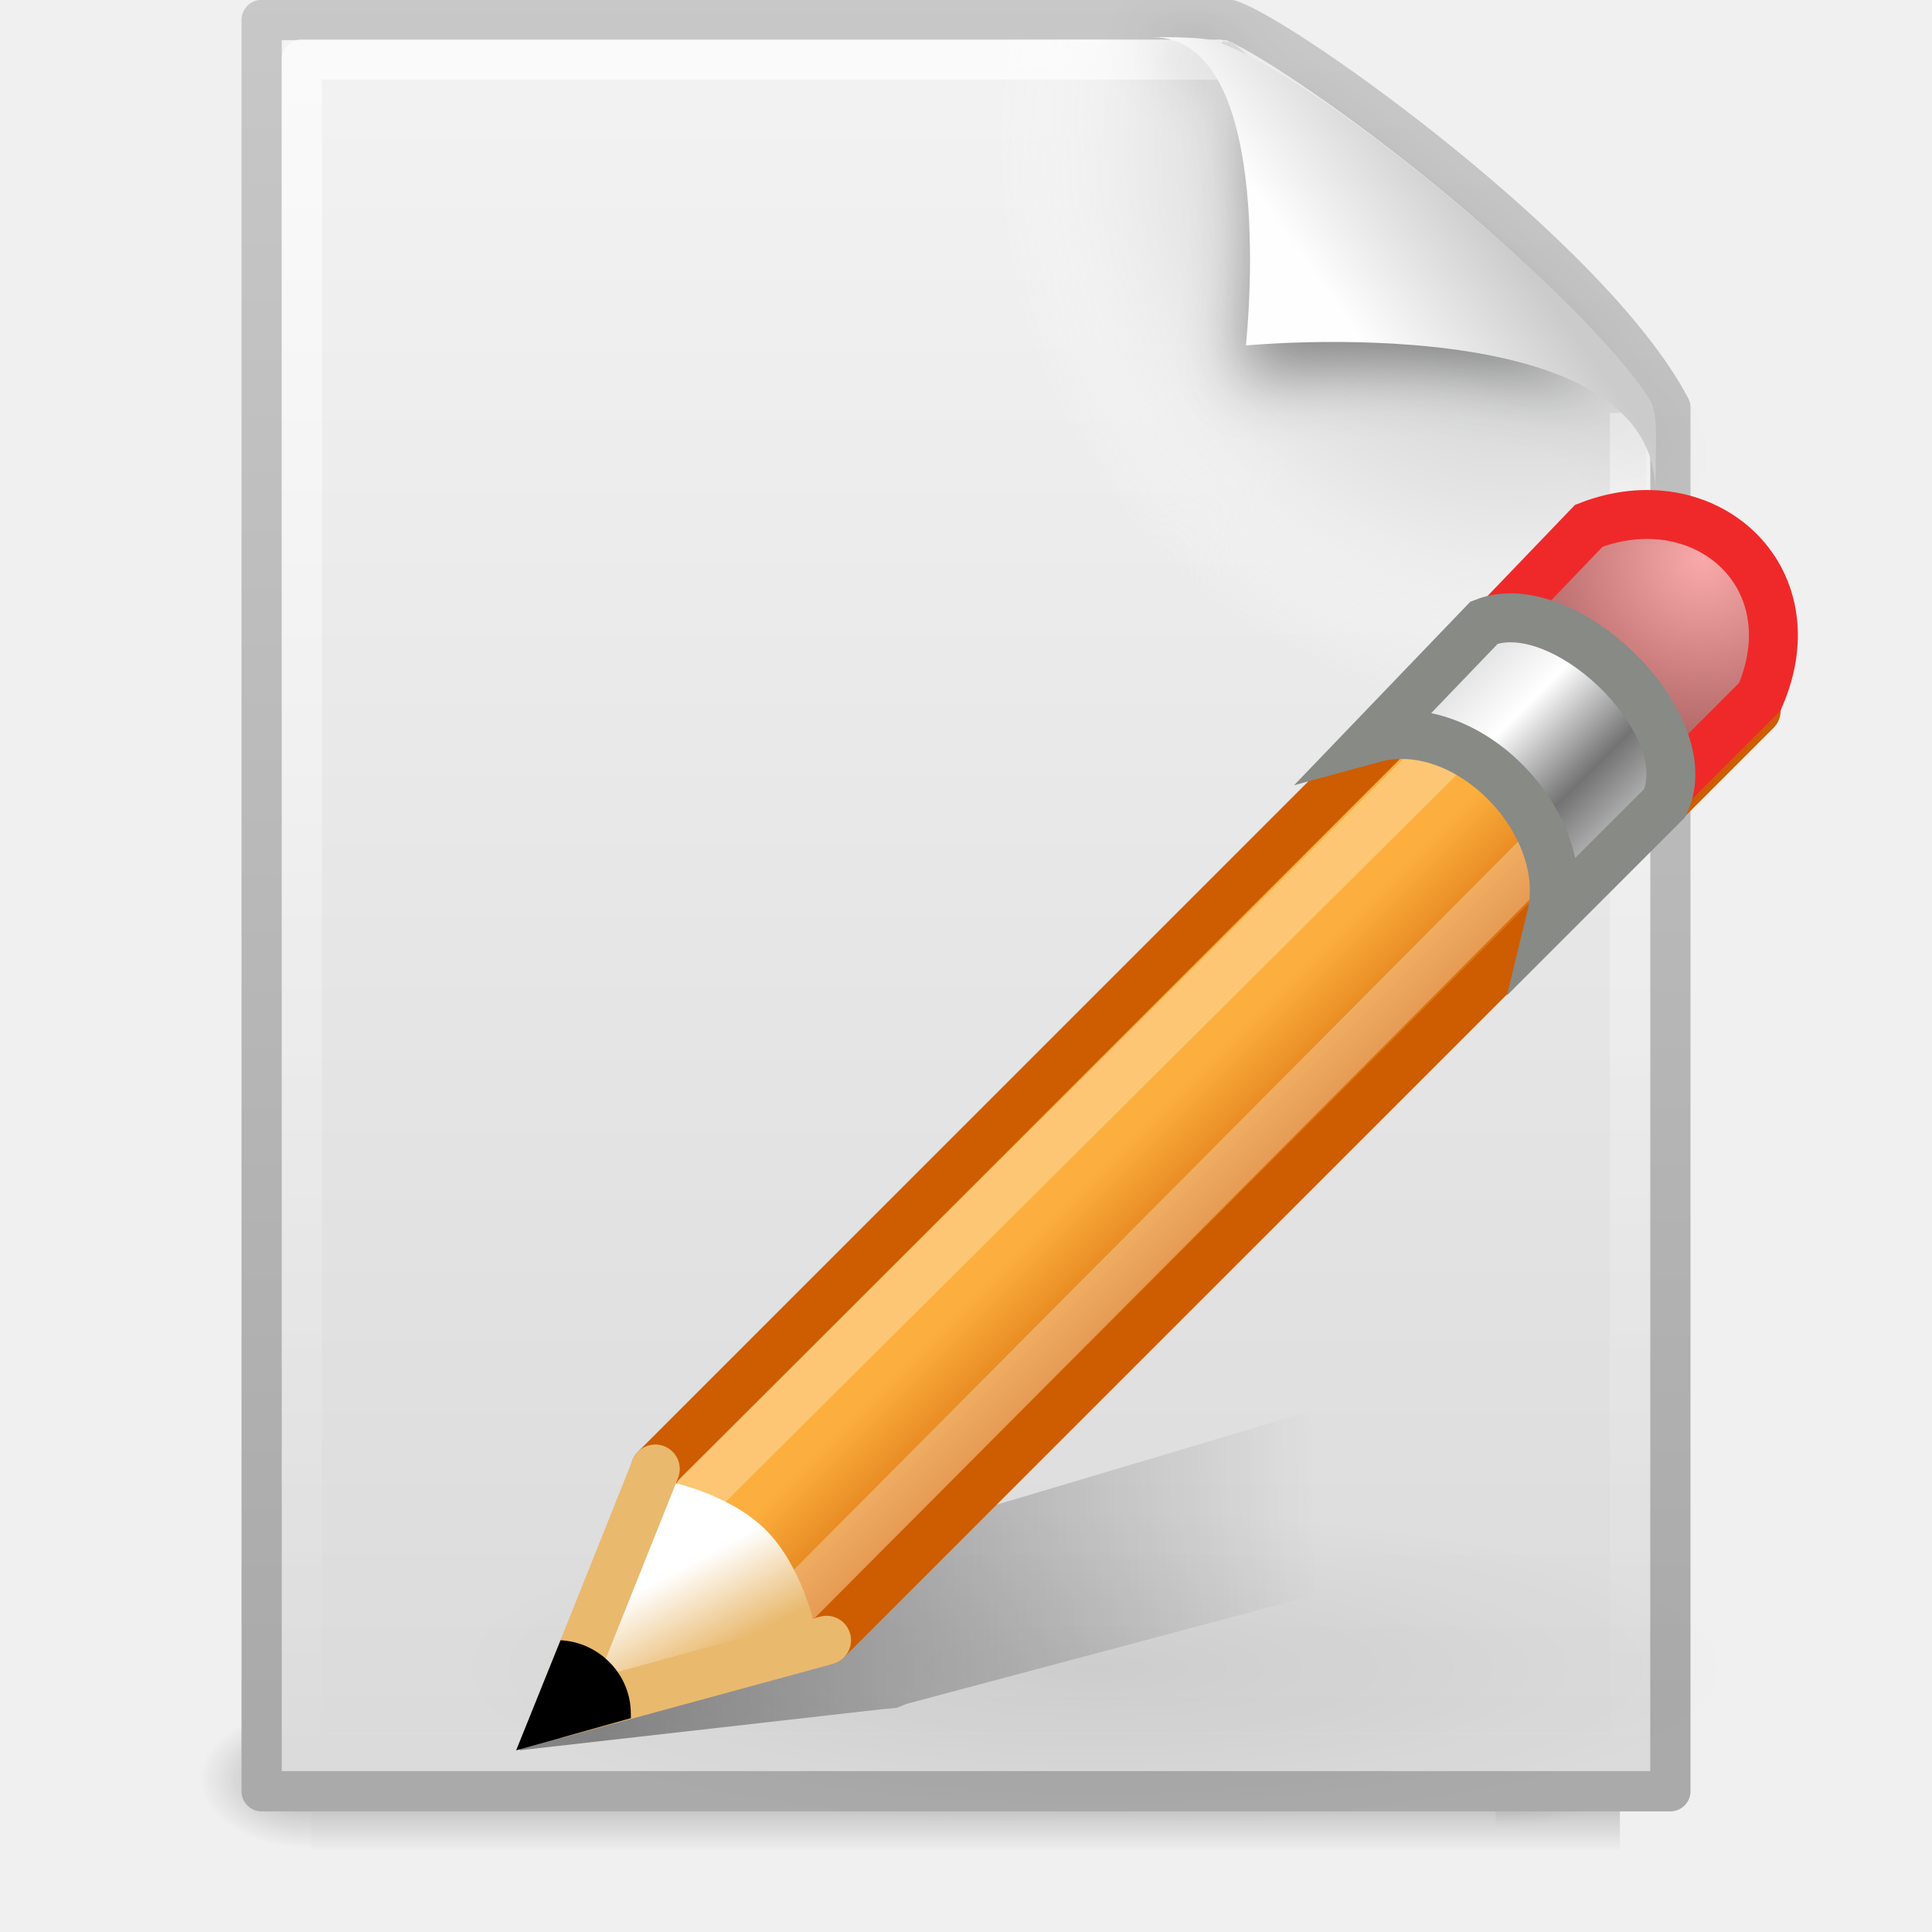
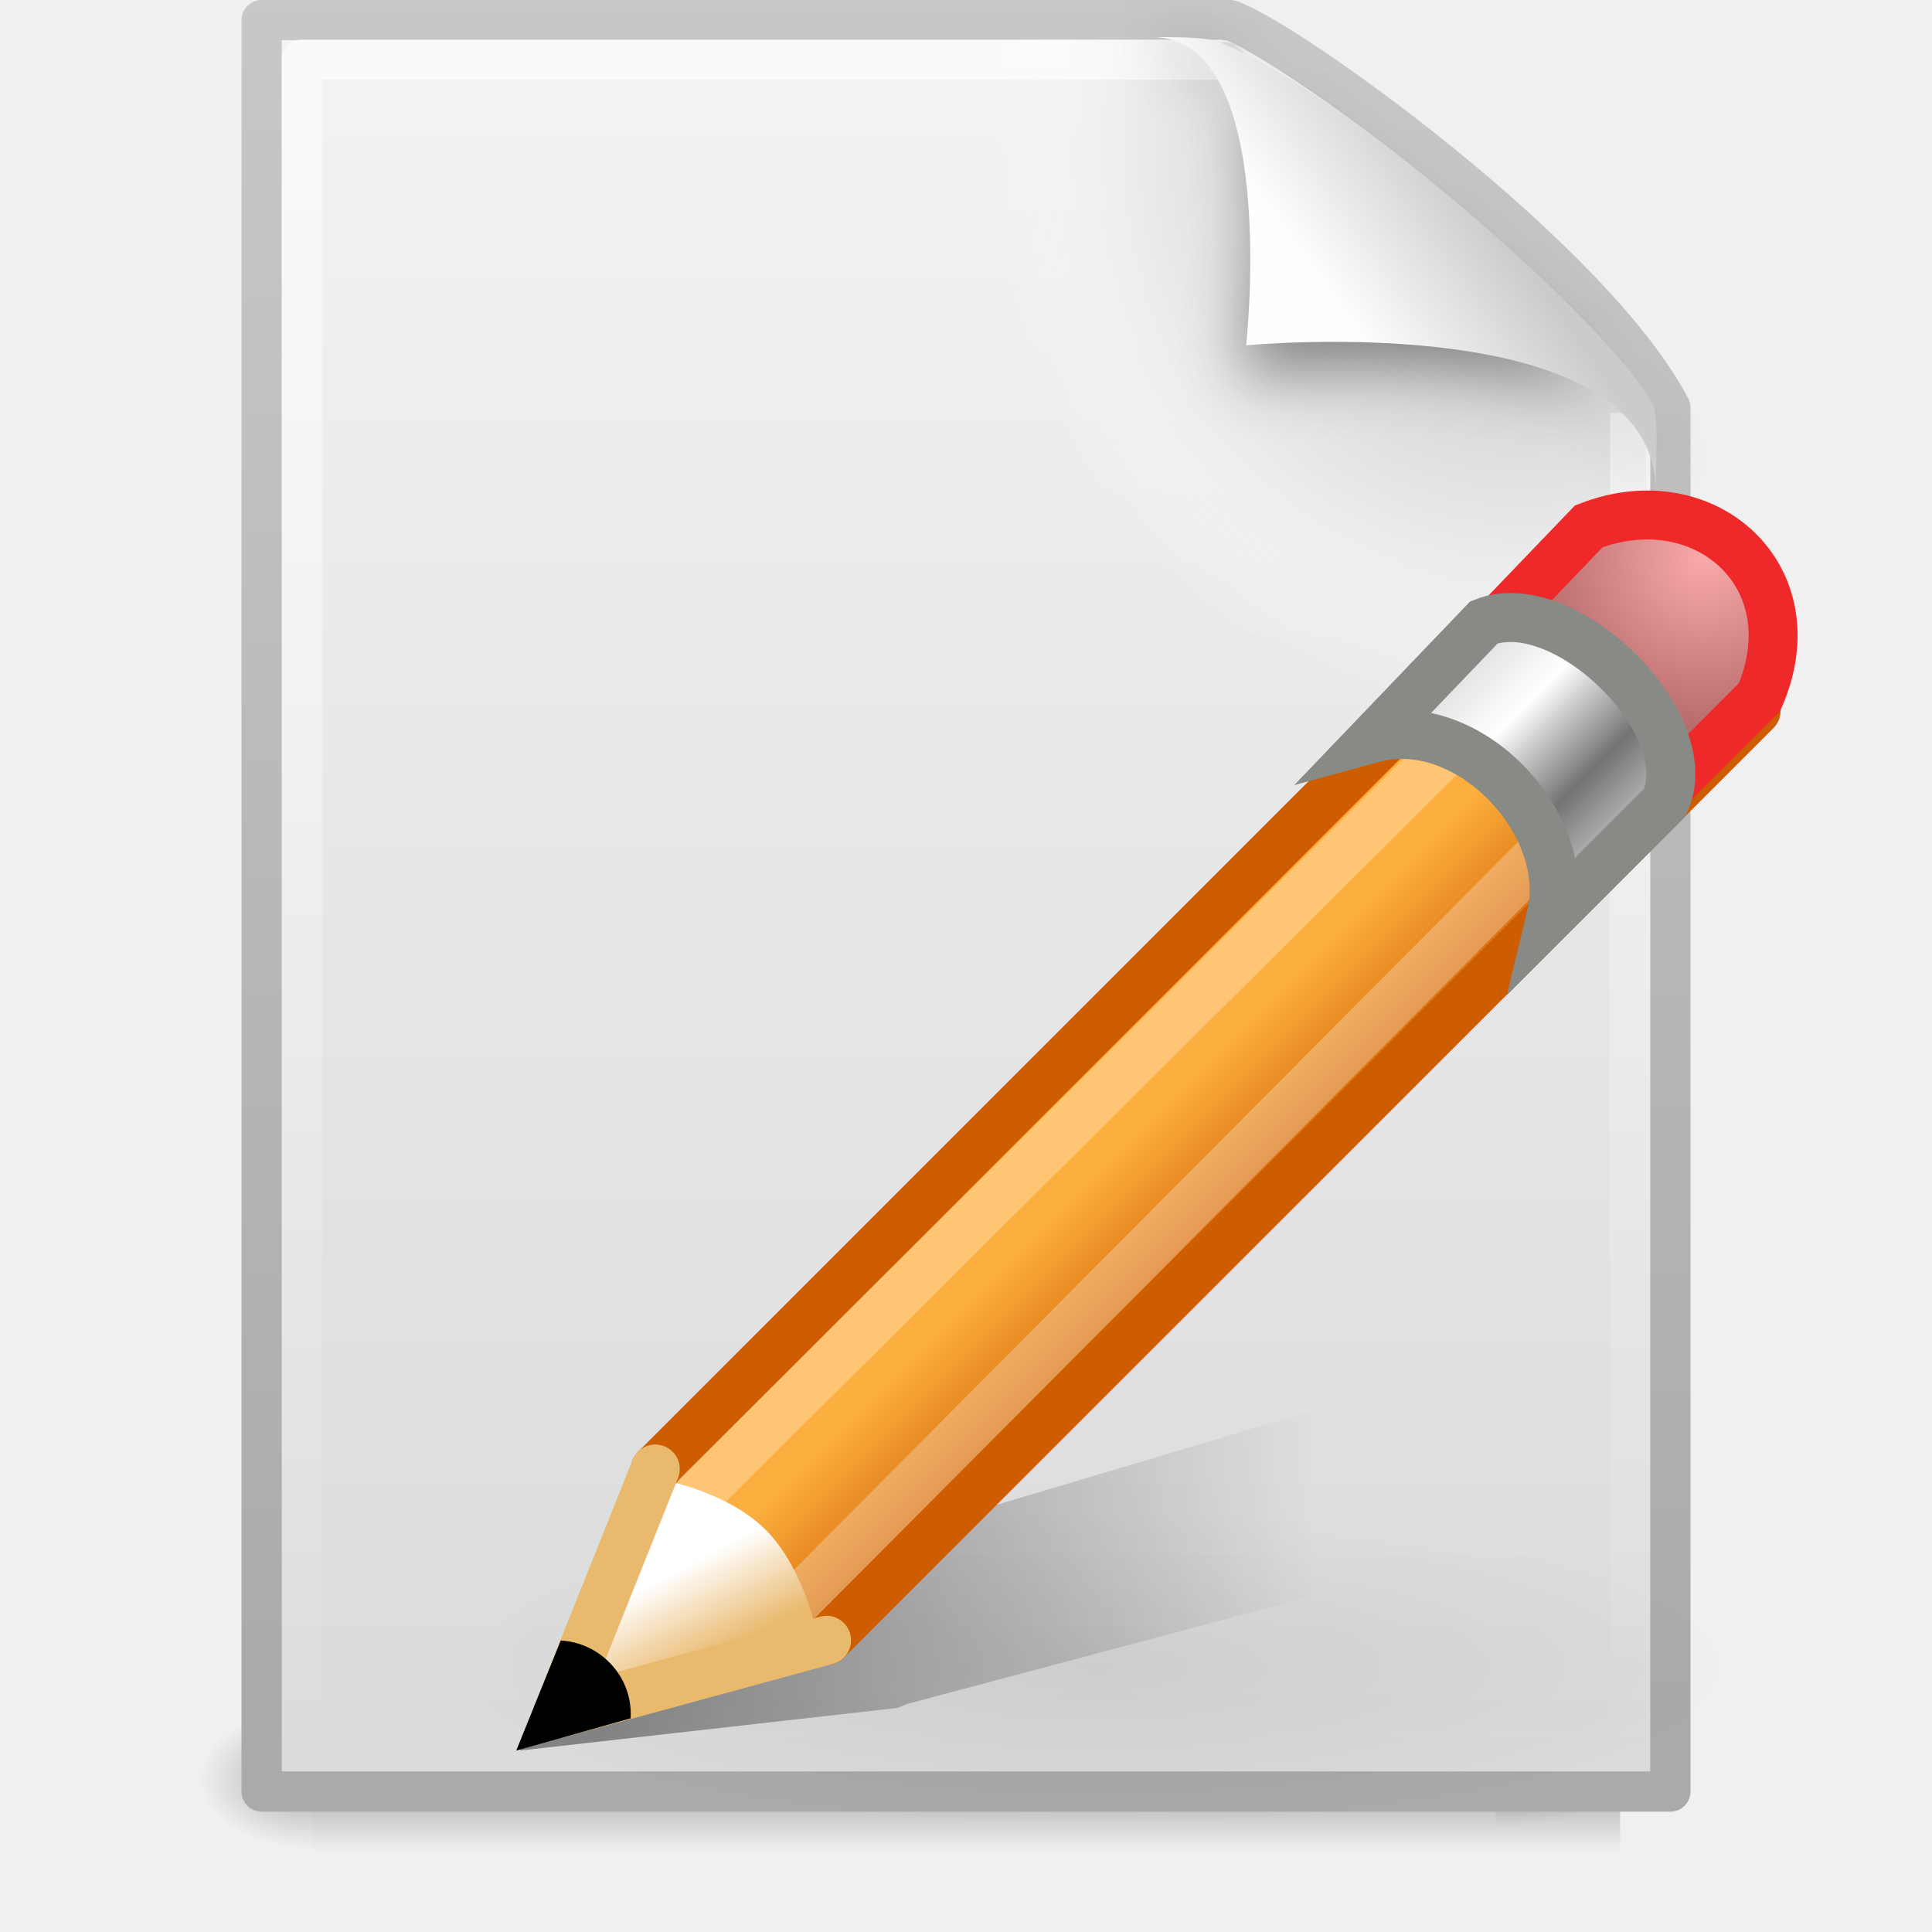
- <svg xmlns="http://www.w3.org/2000/svg" xmlns:xlink="http://www.w3.org/1999/xlink" id="svg4486" height="48" width="48" version="1.0">
+ <svg xmlns="http://www.w3.org/2000/svg" xmlns:xlink="http://www.w3.org/1999/xlink" id="svg4486" height="48" width="48" version="1">
  <defs id="defs4488">
    <linearGradient id="linearGradient5060">
      <stop id="stop5062" offset="0" />
-       <stop id="stop5064" style="stop-opacity:0" offset="1" />
+       <stop id="stop5064" offset="1" stop-opacity="0" />
    </linearGradient>
-     <linearGradient id="linearGradient3312" y2="5.457" gradientUnits="userSpaceOnUse" x2="36.358" gradientTransform="matrix(.9977 0 0 1.0407 .1638 -1.1058)" y1="8.059" x1="32.892">
-       <stop id="stop8591" style="stop-color:#fefefe" offset="0" />
-       <stop id="stop8593" style="stop-color:#cbcbcb" offset="1" />
+     <linearGradient id="linearGradient3312" y2="5.46" gradientUnits="userSpaceOnUse" x2="36.36" gradientTransform="matrix(.9977 0 0 1.0407 .1638 -1.1058)" y1="8.06" x1="32.89">
+       <stop id="stop8591" offset="0" stop-color="#fefefe" />
+       <stop id="stop8593" offset="1" stop-color="#cbcbcb" />
    </linearGradient>
-     <linearGradient id="linearGradient3316" y2="46.017" gradientUnits="userSpaceOnUse" x2="24" gradientTransform="matrix(1 0 0 .97778 0 -.96667)" y1="2" x1="24">
-       <stop id="stop3213" style="stop-color:#fff" offset="0" />
-       <stop id="stop3215" style="stop-color:#fff;stop-opacity:0" offset="1" />
+     <linearGradient id="linearGradient3316" y2="46.02" gradientUnits="userSpaceOnUse" x2="24" gradientTransform="matrix(1 0 0 .97778 0 -.96667)" y1="2" x1="24">
+       <stop id="stop3213" offset="0" stop-color="#fff" />
+       <stop id="stop3215" offset="1" style="stop-color:#fff;stop-opacity:0" />
    </linearGradient>
    <radialGradient id="radialGradient3319" gradientUnits="userSpaceOnUse" cy="112.3" cx="102" gradientTransform="matrix(.3617 0 0 -.39078 .85106 47.517)" r="139.56">
-       <stop id="stop41" style="stop-color:#b7b8b9" offset="0" />
-       <stop id="stop47" style="stop-color:#ececec" offset=".189" />
-       <stop id="stop49" style="stop-color:#fafafa;stop-opacity:0" offset=".257" />
-       <stop id="stop51" style="stop-color:#fff;stop-opacity:0" offset=".301" />
-       <stop id="stop53" style="stop-color:#fafafa;stop-opacity:0" offset=".531" />
-       <stop id="stop55" style="stop-color:#ebecec;stop-opacity:0" offset=".845" />
-       <stop id="stop57" style="stop-color:#e1e2e3;stop-opacity:0" offset="1" />
+       <stop id="stop41" offset="0" stop-color="#b7b8b9" />
+       <stop id="stop47" offset="0.19" stop-color="#ececec" />
+       <stop id="stop49" offset="0.26" style="stop-color:#fafafa;stop-opacity:0" />
+       <stop id="stop51" offset="0.3" style="stop-color:#fff;stop-opacity:0" />
+       <stop id="stop53" offset="0.53" style="stop-color:#fafafa;stop-opacity:0" />
+       <stop id="stop55" offset="0.84" style="stop-color:#ebecec;stop-opacity:0" />
+       <stop id="stop57" offset="1" style="stop-color:#e1e2e3;stop-opacity:0" />
    </radialGradient>
-     <linearGradient id="linearGradient3322" y2="47.013" gradientUnits="userSpaceOnUse" x2="25.132" gradientTransform="matrix(1 0 0 .95617 -1.0065e-7 -1.9149)" y1=".985" x1="25.132">
-       <stop id="stop3602" style="stop-color:#f4f4f4" offset="0" />
-       <stop id="stop3604" style="stop-color:#dbdbdb" offset="1" />
+     <linearGradient id="linearGradient3322" y2="47.01" gradientUnits="userSpaceOnUse" x2="25.13" gradientTransform="matrix(1 0 0 .95617 -1.0065e-7 -1.9149)" y1="0.99" x1="25.13">
+       <stop id="stop3602" offset="0" stop-color="#f4f4f4" />
+       <stop id="stop3604" offset="1" stop-color="#dbdbdb" />
    </linearGradient>
-     <linearGradient id="linearGradient3324" y2="2.906" gradientUnits="userSpaceOnUse" x2="-51.786" gradientTransform="matrix(.8075 0 0 .89483 59.41 -2.9806)" y1="50.786" x1="-51.786">
-       <stop id="stop3106" style="stop-color:#aaa" offset="0" />
-       <stop id="stop3108" style="stop-color:#c8c8c8" offset="1" />
+     <linearGradient id="linearGradient3324" y2="2.91" gradientUnits="userSpaceOnUse" x2="-51.79" gradientTransform="matrix(.8075 0 0 .89483 59.41 -2.9806)" y1="50.79" x1="-51.79">
+       <stop id="stop3106" offset="0" stop-color="#aaa" />
+       <stop id="stop3108" offset="1" stop-color="#c8c8c8" />
    </linearGradient>
    <radialGradient id="radialGradient3327" xlink:href="#linearGradient5060" gradientUnits="userSpaceOnUse" cy="486.65" cx="605.71" gradientTransform="matrix(0.03357313,0,0,0.02142035,16.92552,32.48661)" r="117.14" />
    <radialGradient id="radialGradient3330" xlink:href="#linearGradient5060" gradientUnits="userSpaceOnUse" cy="486.65" cx="605.71" gradientTransform="matrix(-.02304 0 0 0.0147 21.623 37.04)" r="117.14" />
    <linearGradient id="linearGradient3333" y2="609.51" gradientUnits="userSpaceOnUse" x2="302.86" gradientTransform="matrix(.067325 0 0 0.0147 -.34114 37.04)" y1="366.65" x1="302.86">
-       <stop id="stop5050" style="stop-opacity:0" offset="0" />
-       <stop id="stop5056" offset=".5" />
-       <stop id="stop5052" style="stop-opacity:0" offset="1" />
+       <stop id="stop5050" offset="0" stop-opacity="0" />
+       <stop id="stop5056" offset="0.5" />
+       <stop id="stop5052" offset="1" stop-opacity="0" />
    </linearGradient>
-     <filter id="filter3212" height="1.329" width="1.297" y="-.164" x="-.148">
-       <feGaussianBlur id="feGaussianBlur3214" stdDeviation="0.774" />
+     <filter id="filter3212" height="1.33" width="1.3" y="-0.16" x="-0.15">
+       <feGaussianBlur id="feGaussianBlur3214" stdDeviation="0.77" />
    </filter>
-     <linearGradient id="linearGradient5530" y2="38.274" gradientUnits="userSpaceOnUse" x2="22.369" gradientTransform="matrix(0.8725807,0,0,0.8673058,12.90957,12.34711)" y1="8.032" x1="22.369">
-       <stop id="stop3945" style="stop-color:#fff" offset="0" />
-       <stop id="stop3947" style="stop-color:#fff;stop-opacity:0" offset="1" />
+     <linearGradient id="linearGradient5530" y2="38.27" gradientUnits="userSpaceOnUse" x2="22.37" gradientTransform="matrix(0.8725807,0,0,0.8673058,12.90957,12.34711)" y1="8.03" x1="22.37">
+       <stop id="stop3945" offset="0" stop-color="#fff" />
+       <stop id="stop3947" offset="1" style="stop-color:#fff;stop-opacity:0" />
    </linearGradient>
-     <radialGradient id="radialGradient3144" gradientUnits="userSpaceOnUse" cx="69.448" cy="51.695" r="31" gradientTransform="matrix(0,0.9897661,-1.07673,0,84.74499,-46.97271)">
-       <stop id="stop3244-5" style="stop-color:#eef87e" offset="0" />
-       <stop id="stop3246-9" style="stop-color:#cde34f" offset=".262" />
-       <stop id="stop3248-7" style="stop-color:#93b723" offset=".661" />
-       <stop id="stop3250-8" style="stop-color:#5a7e0d" offset="1" />
+     <radialGradient id="radialGradient3144" gradientUnits="userSpaceOnUse" cx="69.45" cy="51.7" r="31" gradientTransform="matrix(0,0.9897661,-1.07673,0,84.74499,-46.97271)">
+       <stop id="stop3244-5" offset="0" stop-color="#eef87e" />
+       <stop id="stop3246-9" offset="0.26" stop-color="#cde34f" />
+       <stop id="stop3248-7" offset="0.66" stop-color="#93b723" />
+       <stop id="stop3250-8" offset="1" stop-color="#5a7e0d" />
    </radialGradient>
-     <linearGradient id="linearGradient3146" y2="52.809" gradientUnits="userSpaceOnUse" y1="123.19" gradientTransform="matrix(0.4111251,0,0,0.4144911,-3.751675,-4.062052)" x2="72.422" x1="72.422">
-       <stop id="stop2492-3" style="stop-color:#365f0e" offset="0" />
-       <stop id="stop2494-8" style="stop-color:#84a718" offset="1" />
+     <linearGradient id="linearGradient3146" y2="52.81" gradientUnits="userSpaceOnUse" y1="123.19" gradientTransform="matrix(0.4111251,0,0,0.4144911,-3.751675,-4.062052)" x2="72.42" x1="72.42">
+       <stop id="stop2492-3" offset="0" stop-color="#365f0e" />
+       <stop id="stop2494-8" offset="1" stop-color="#84a718" />
    </linearGradient>
-     <radialGradient id="radialGradient7860" gradientUnits="userSpaceOnUse" cy="33.188" cx="37.375" gradientTransform="matrix(1,0,0,0.2265,0,25.671)" r="14.625">
+     <radialGradient id="radialGradient7860" gradientUnits="userSpaceOnUse" cy="33.19" cx="37.38" gradientTransform="matrix(1,0,0,0.2265,0,25.671)" r="14.63">
      <stop id="stop4335" offset="0" />
      <stop id="stop4337" stop-opacity="0" offset="1" />
    </radialGradient>
-     <linearGradient id="linearGradient7862" y2="18.392" gradientUnits="userSpaceOnUse" x2="32.938" gradientTransform="matrix(1,0,0,0.41501,6.5485,26.767)" y1="18.538" x1="18.188">
+     <linearGradient id="linearGradient7862" y2="18.39" gradientUnits="userSpaceOnUse" x2="32.94" gradientTransform="matrix(1,0,0,0.41501,6.5485,26.767)" y1="18.54" x1="18.19">
      <stop id="stop1815" offset="0" />
      <stop id="stop1817" stop-opacity="0" offset="1" />
    </linearGradient>
-     <linearGradient id="linearGradient7864" y2="14.691" gradientUnits="userSpaceOnUse" x2="30.432" gradientTransform="translate(6.3922,12.185)" y1="12.338" x1="28.079">
+     <linearGradient id="linearGradient7864" y2="14.69" gradientUnits="userSpaceOnUse" x2="30.43" gradientTransform="translate(6.3922,12.185)" y1="12.34" x1="28.08">
      <stop id="stop6447" stop-color="#fcaf3e" offset="0" />
      <stop id="stop6449" stop-color="#ce5c00" offset="1" />
    </linearGradient>
-     <linearGradient id="linearGradient7866" y2="22.119" gradientUnits="userSpaceOnUse" x2="22.81" gradientTransform="translate(6.3922,12.185)" y1="21.481" x1="23.448">
+     <linearGradient id="linearGradient7866" y2="22.12" gradientUnits="userSpaceOnUse" x2="22.81" gradientTransform="translate(6.3922,12.185)" y1="21.48" x1="23.45">
      <stop id="stop2303" stop-color="#ce5c00" offset="0" />
      <stop id="stop2305" stop-color="#ce5c00" offset="1" />
    </linearGradient>
-     <linearGradient id="linearGradient7868" y2="32.714" gradientUnits="userSpaceOnUse" x2="25.485" y1="34.39" x1="26.379">
+     <linearGradient id="linearGradient7868" y2="32.71" gradientUnits="userSpaceOnUse" x2="25.49" y1="34.39" x1="26.38">
      <stop id="stop6439" stop-color="#e9b96e" offset="0" />
      <stop id="stop6441" stop-color="#fff" offset="1" />
    </linearGradient>
-     <radialGradient id="radialGradient7870" gradientUnits="userSpaceOnUse" cy="128" cx="-138.84" gradientTransform="matrix(0.32039,-0.32039,0.32241,0.32241,50.518,-74.158)" r="9.127">
+     <radialGradient id="radialGradient7870" gradientUnits="userSpaceOnUse" cy="128" cx="-138.84" gradientTransform="matrix(0.32039,-0.32039,0.32241,0.32241,50.518,-74.158)" r="9.13">
      <stop id="stop4121-0-5" stop-color="#f9a9a9" offset="0" />
      <stop id="stop4119-1-6" stop-color="#ab5f5f" offset="1" />
    </radialGradient>
    <linearGradient id="linearGradient7872" y2="134.25" gradientUnits="userSpaceOnUse" x2="-158.75" gradientTransform="matrix(0.18921,-0.18923,0.18921,0.18923,49.739,-37.732)" y1="115.94" x1="-158.75">
      <stop id="stop4101-1-8" stop-color="#ddd" offset="0" />
-       <stop id="stop4107-2-2" stop-color="#fff" offset=".345" />
-       <stop id="stop4109-5-7" stop-color="#737373" offset=".727" />
+       <stop id="stop4107-2-2" stop-color="#fff" offset="0.34" />
+       <stop id="stop4109-5-7" stop-color="#737373" offset="0.73" />
      <stop id="stop4103-9-2" stop-color="#bbb" offset="1" />
    </linearGradient>
  </defs>
-   <rect id="rect2879" style="opacity:.3;fill:url(#linearGradient3333)" height="3.57" width="32.508" y="42.43" x="7.738" />
-   <path id="path2881" style="opacity:.3;fill:url(#radialGradient3330)" d="m7.738 42.43v3.57c-1.187 0.007-2.868-0.8-2.868-1.785 0-0.986 1.324-1.785 2.868-1.785z" />
-   <path id="path2883" style="opacity:0.3;fill:url(#radialGradient3327)" d="m 37.158,40.341 v 5.202 c 1.73,0.01 4.181,-1.166 4.181,-2.601 0,-1.437 -1.931,-2.601 -4.181,-2.601 z" />
-   <path id="path4160" style="stroke-linejoin:round;stroke:url(#linearGradient3324);stroke-width:1;fill:url(#linearGradient3322)" d="m6.5 0.497h24.061c1.407 0.475 8.965 5.882 10.939 9.627v34.379h-35v-44.006z" />
-   <path id="path4191" style="fill:url(#radialGradient3319)" d="m7.362 44c-0.199 0-0.362-0.175-0.362-0.391v-42.204c0-0.215 0.162-0.391 0.362-0.391 7.483 0.108 15.775-0.162 23.249 0.027l10.283 8.866 0.106 33.702c0 0.216-0.162 0.391-0.362 0.391h-33.276z" />
-   <path id="path2435" style="opacity:.6;stroke-linejoin:round;stroke:url(#linearGradient3316);stroke-width:1;fill:none" d="m40.5 10.259v33.263h-33v-42.044c7.562-0 15.304-0 22.866-0" />
-   <path id="path12038" style="opacity:.4;fill-rule:evenodd;filter:url(#filter3212)" d="m28.617 0.921c4.283 0 2.154 8.483 2.154 8.483s10.357-1.802 10.357 2.819c0-2.61-11.302-10.728-12.511-11.302z" />
-   <path id="path4474" style="fill:url(#linearGradient3312);fill-rule:evenodd" d="m28.617 0.921c3.187 0 2.336 7.662 2.336 7.662s10.175-0.981 10.175 3.64c0-1.126 0.086-1.932-0.134-2.283-1.578-2.524-8.395-8.188-10.857-8.931-0.184-0.056-0.593-0.088-1.52-0.088z" />
-   <g transform="matrix(1.215616,0,0,1.215616,-15.19411,-0.1964952)" style="enable-background:new" id="g10273">
-     <path style="opacity:0.07;fill:url(#radialGradient7860)" transform="matrix(0.89744,0,0,0.98113,1.3333,1.6887)" d="m 52,33.188 a 14.625,3.312 0 1 1 -29.25,0 14.625,3.312 0 1 1 29.25,0 z" id="path4331" />
+   <rect id="rect2879" height="3.57" width="32.51" y="42.43" x="7.74" style="fill:url(#linearGradient3333);opacity:0.3" />
+   <path id="path2881" d="m7.74 42.43v3.57c-1.19 0.01-2.87-0.8-2.87-1.78 0-0.99 1.32-1.78 2.87-1.78z" style="fill:url(#radialGradient3330);opacity:0.3" />
+   <path id="path2883" d="m37.16 40.34v5.2c1.73 0.01 4.18-1.17 4.18-2.6 0-1.44-1.93-2.6-4.18-2.6z" style="fill:url(#radialGradient3327);opacity:0.3" />
+   <path id="path4160" d="m6.5 0.5h24.06c1.41 0.47 8.97 5.88 10.94 9.63v34.38h-35v-44.01z" style="fill:url(#linearGradient3322);stroke-linejoin:round;stroke-width:1;stroke:url(#linearGradient3324)" />
+   <path id="path4191" d="m7.36 44c-0.2 0-0.36-0.17-0.36-0.39v-42.2c0-0.22 0.16-0.39 0.36-0.39 7.48 0.11 15.78-0.16 23.25 0.03l10.28 8.87 0.11 33.7c0 0.22-0.16 0.39-0.36 0.39h-33.28z" fill="url(#radialGradient3319)" />
+   <path id="path2435" d="m40.5 10.26v33.26h-33v-42.04c7.56 0 15.3 0 22.87 0" style="fill:none;opacity:0.6;stroke-linejoin:round;stroke-width:1;stroke:url(#linearGradient3316)" />
+   <path id="path12038" d="m28.62 0.92c4.28 0 2.15 8.48 2.15 8.48s10.36-1.8 10.36 2.82c0-2.61-11.3-10.73-12.51-11.3z" style="filter:url(#filter3212);opacity:0.4" />
+   <path id="path4474" d="m28.62 0.92c3.19 0 2.34 7.66 2.34 7.66s10.18-0.98 10.18 3.64c0-1.13 0.09-1.93-0.13-2.28-1.58-2.52-8.39-8.19-10.86-8.93-0.18-0.06-0.59-0.09-1.52-0.09z" fill="url(#linearGradient3312)" />
+   <g transform="matrix(1.215616,0,0,1.215616,-15.19411,-0.1964952)" id="g10273">
+     <path transform="matrix(0.89744,0,0,0.98113,1.3333,1.6887)" d="m52 33.19a14.63 3.31 0 1 1-29.25 0 14.63 3.31 0 1 1 29.25 0z" id="path4331" style="fill:url(#radialGradient7860);opacity:0.07" />
    <g id="g10286">
-       <path style="opacity:0.4;fill:url(#linearGradient7862);fill-rule:evenodd" d="m 41.08,28.466 -15,4.473 -0.125,0.065 -0.094,0.077 -2.75,2.854 7.437,-0.843 0.282,-0.026 0.187,-0.078 10.063,-2.683 0,-3.839 z" id="path2334" />
+       <path d="m41.08 28.47-15 4.47-0.12 0.07-0.09 0.08-2.75 2.85 7.44-0.84 0.28-0.03 0.19-0.08 10.06-2.68 0-3.84z" id="path2334" style="fill:url(#linearGradient7862);opacity:0.4" />
      <g id="g10289">
        <g id="g10291">
-           <path style="fill:url(#linearGradient7864);fill-rule:evenodd;stroke:url(#linearGradient7866);stroke-linejoin:round" d="m 25.892,30.185 19,-19 c 2.175,0.36 3.085,1.732 3.5,3.5 l -19,19 -4.616,0.704 1.116,-4.204 z" id="path2273" />
-           <path style="opacity:0.282;fill:none;stroke:#ffffff" d="M 26.792,30.685 45.29,12.287 c 1.09,0.178 1.517,0.988 2,2 l -18.398,18.498 -3.3,0.9 1.2,-3 z" id="path2313" />
+           <path d="m25.89 30.19 19-19c2.17 0.36 3.09 1.73 3.5 3.5l-19 19-4.62 0.7 1.12-4.2z" id="path2273" style="fill:url(#linearGradient7864);stroke-linejoin:round;stroke:url(#linearGradient7866)" />
+           <path d="M26.79 30.69 45.29 12.29c1.09 0.18 1.52 0.99 2 2l-18.4 18.5-3.3 0.9 1.2-3z" id="path2313" style="fill:none;opacity:0.28;stroke:#fff" />
        </g>
        <g id="g10295">
-           <path style="fill:url(#linearGradient7868);fill-rule:evenodd" d="m 24.55,34.633 1.666,-4.18 c 0,0 1.199,0.245 1.932,0.975 0.733,0.73 0.998,1.944 0.998,1.944 l -4.596,1.261 z" id="path2298" />
-           <path style="fill:none;stroke:#e9b96e;stroke-linecap:round;stroke-linejoin:round" transform="translate(6.3922,12.185)" d="m 23,21.5 -5.5,1.5 2,-5" id="path5446" />
-           <path style="fill-rule:evenodd" d="m 23.955,33.685 -0.907,2.25 2.344,-0.657 c 0.002,-0.032 0,-0.061 0,-0.093 0,-0.803 -0.645,-1.46 -1.437,-1.5 z" id="path2283" />
+           <path d="m24.55 34.63 1.67-4.18c0 0 1.2 0.25 1.93 0.98 0.73 0.73 1 1.94 1 1.94l-4.6 1.26z" id="path2298" fill="url(#linearGradient7868)" />
+           <path transform="translate(6.3922,12.185)" d="m23 21.5-5.5 1.5 2-5" id="path5446" style="fill:none;stroke-linecap:round;stroke-linejoin:round;stroke:#e9b96e" />
+           <path d="m23.96 33.69-0.91 2.25 2.34-0.66c0-0.03 0-0.06 0-0.09 0-0.8-0.64-1.46-1.44-1.5z" id="path2283" />
        </g>
      </g>
    </g>
-     <path d="m 42.822,13.147 c 1.834,-0.5 3.885,1.652 3.45,3.45 l 2.195,-2.195 c 1.067,-2.467 -1.132,-4.41 -3.495,-3.495 l -2.15,2.24 z" style="fill:url(#radialGradient7870);stroke:#ef2929;enable-background:new" id="path4113-1" />
-     <path d="m 40.562,15.251 c 1.936,-0.529 4.102,1.744 3.642,3.642 l 2.318,-2.318 c 0.755,-1.595 -2.044,-4.337 -3.689,-3.689 l -2.271,2.365 z" style="fill:url(#linearGradient7872);stroke:#888a85;enable-background:new" id="path4095-8" />
+     <path d="m42.82 13.15c1.83-0.5 3.89 1.65 3.45 3.45l2.19-2.19c1.07-2.47-1.13-4.41-3.49-3.49l-2.15 2.24z" id="path4113-1" style="fill:url(#radialGradient7870);stroke:#ef2929" />
+     <path d="m40.56 15.25c1.94-0.53 4.1 1.74 3.64 3.64l2.32-2.32c0.76-1.59-2.04-4.34-3.69-3.69l-2.27 2.37z" id="path4095-8" style="fill:url(#linearGradient7872);stroke:#888a85" />
  </g>
</svg>
